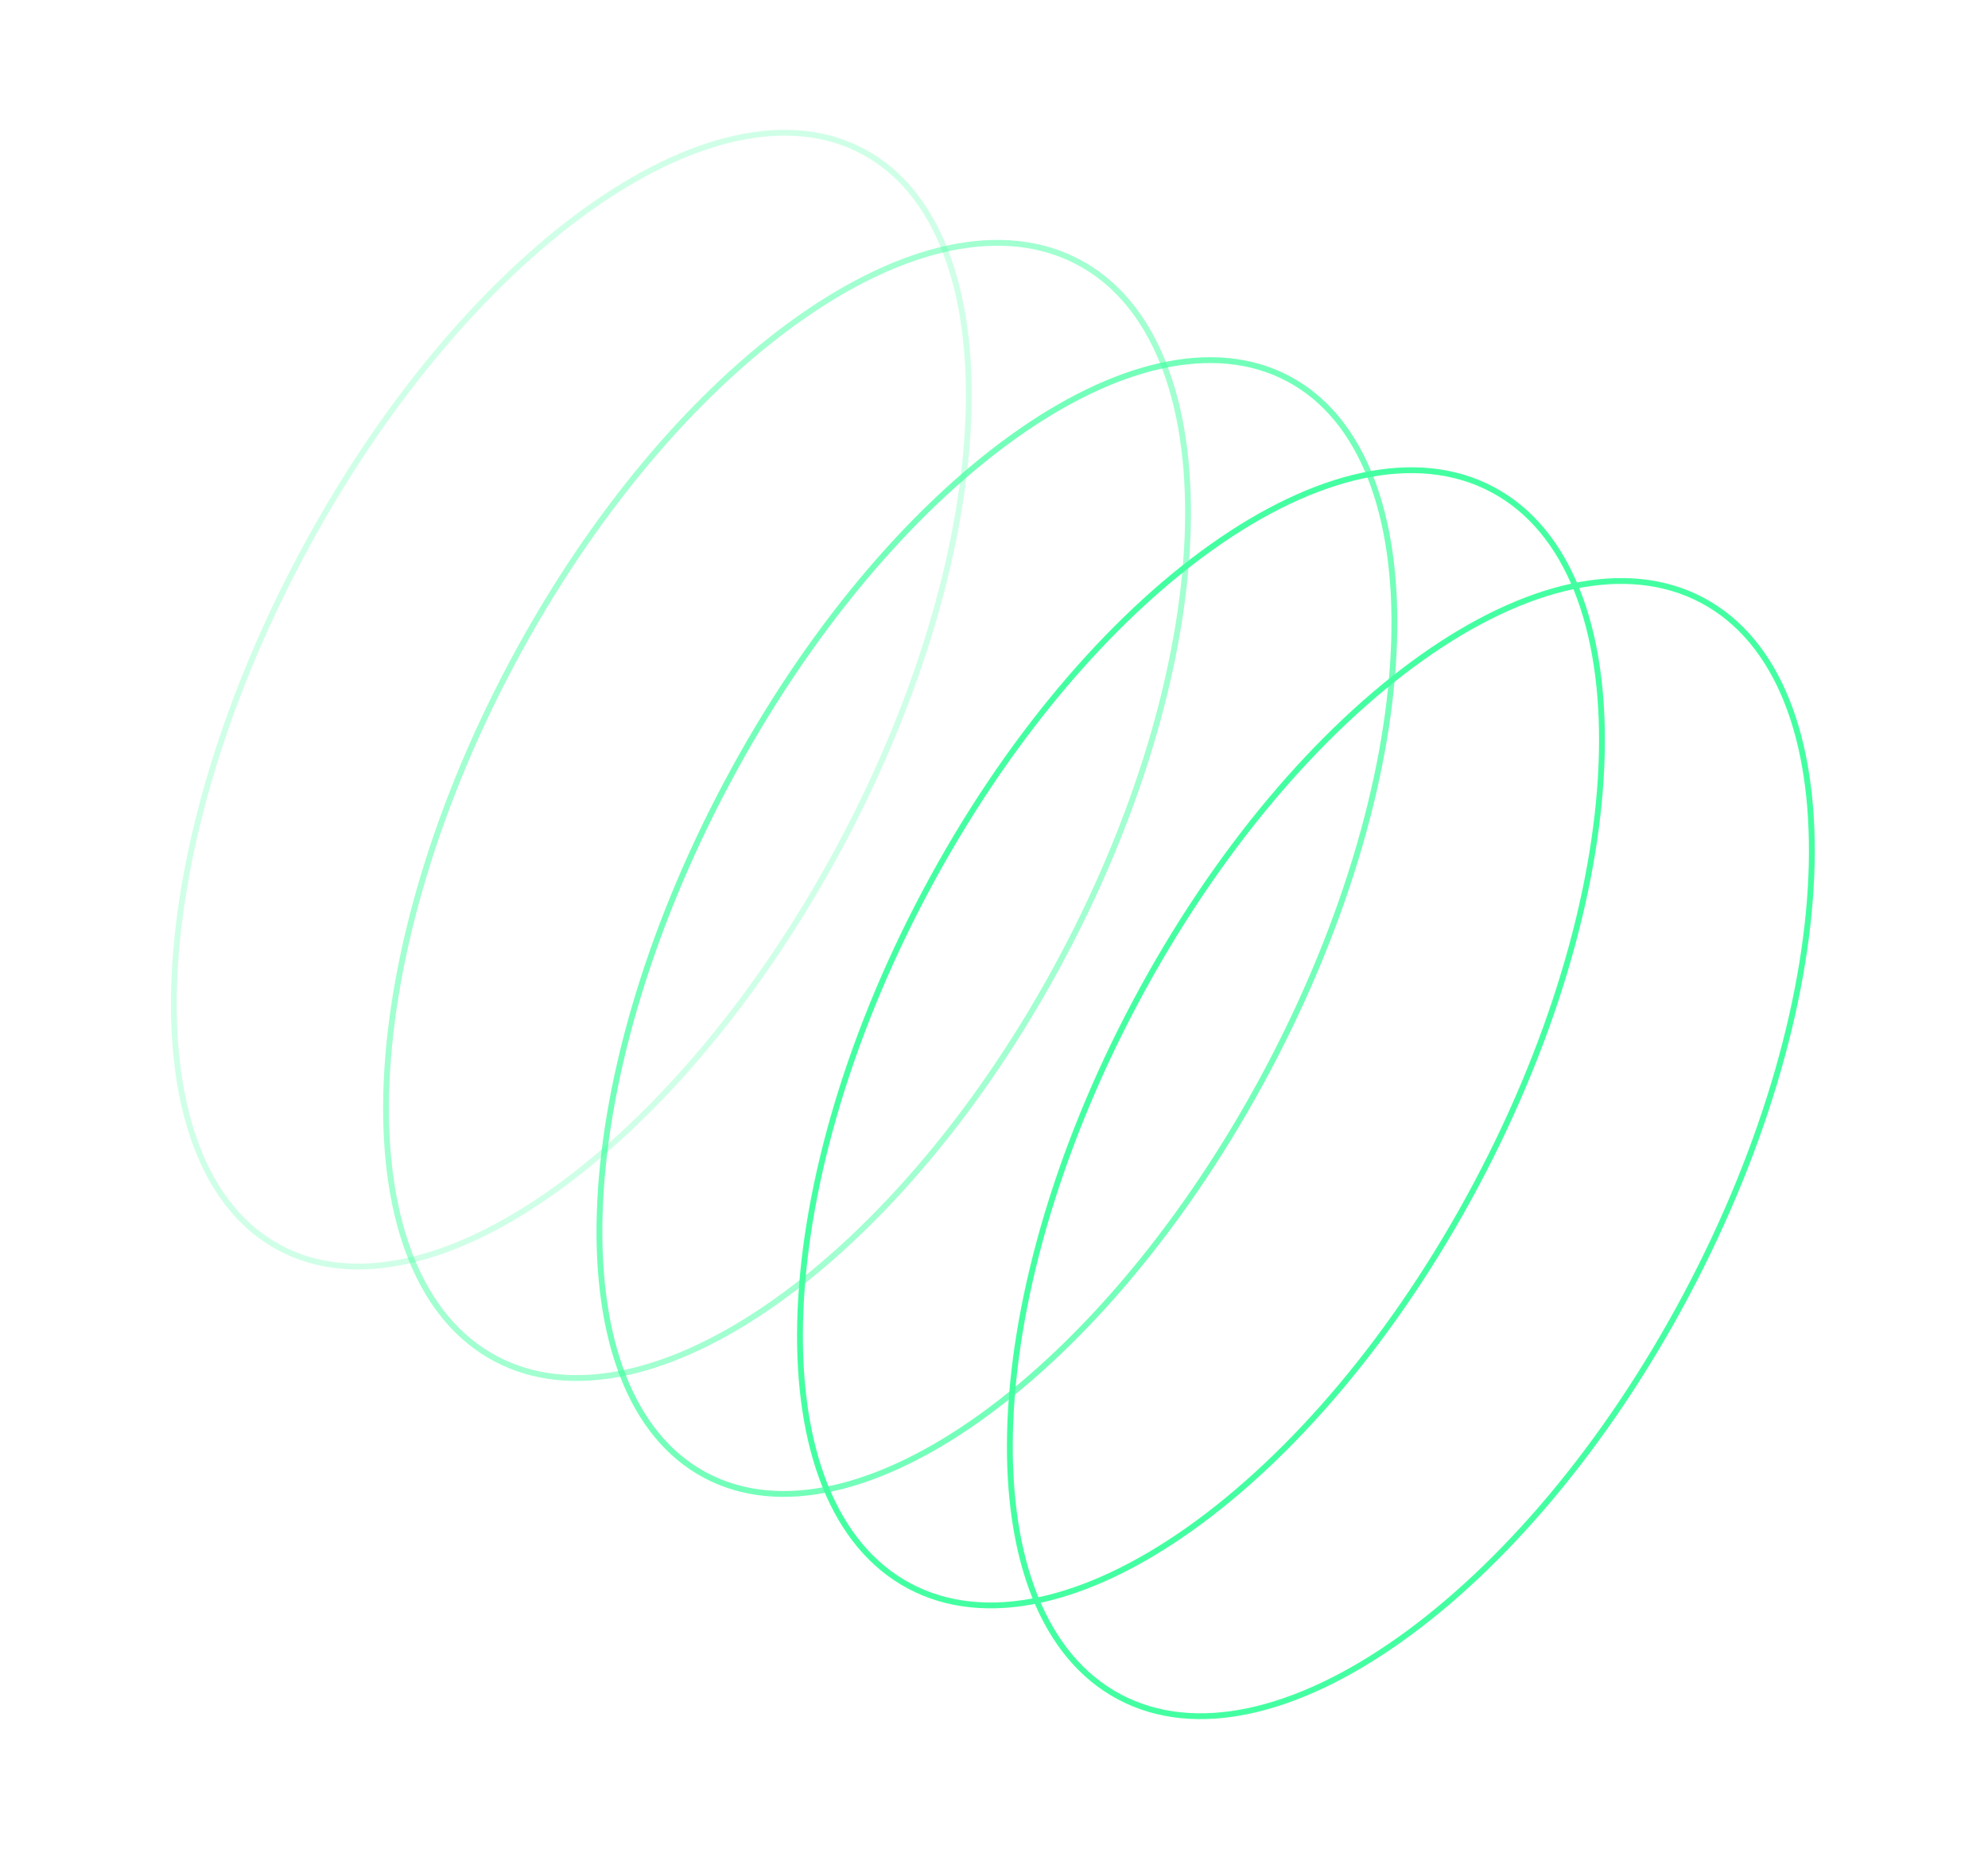
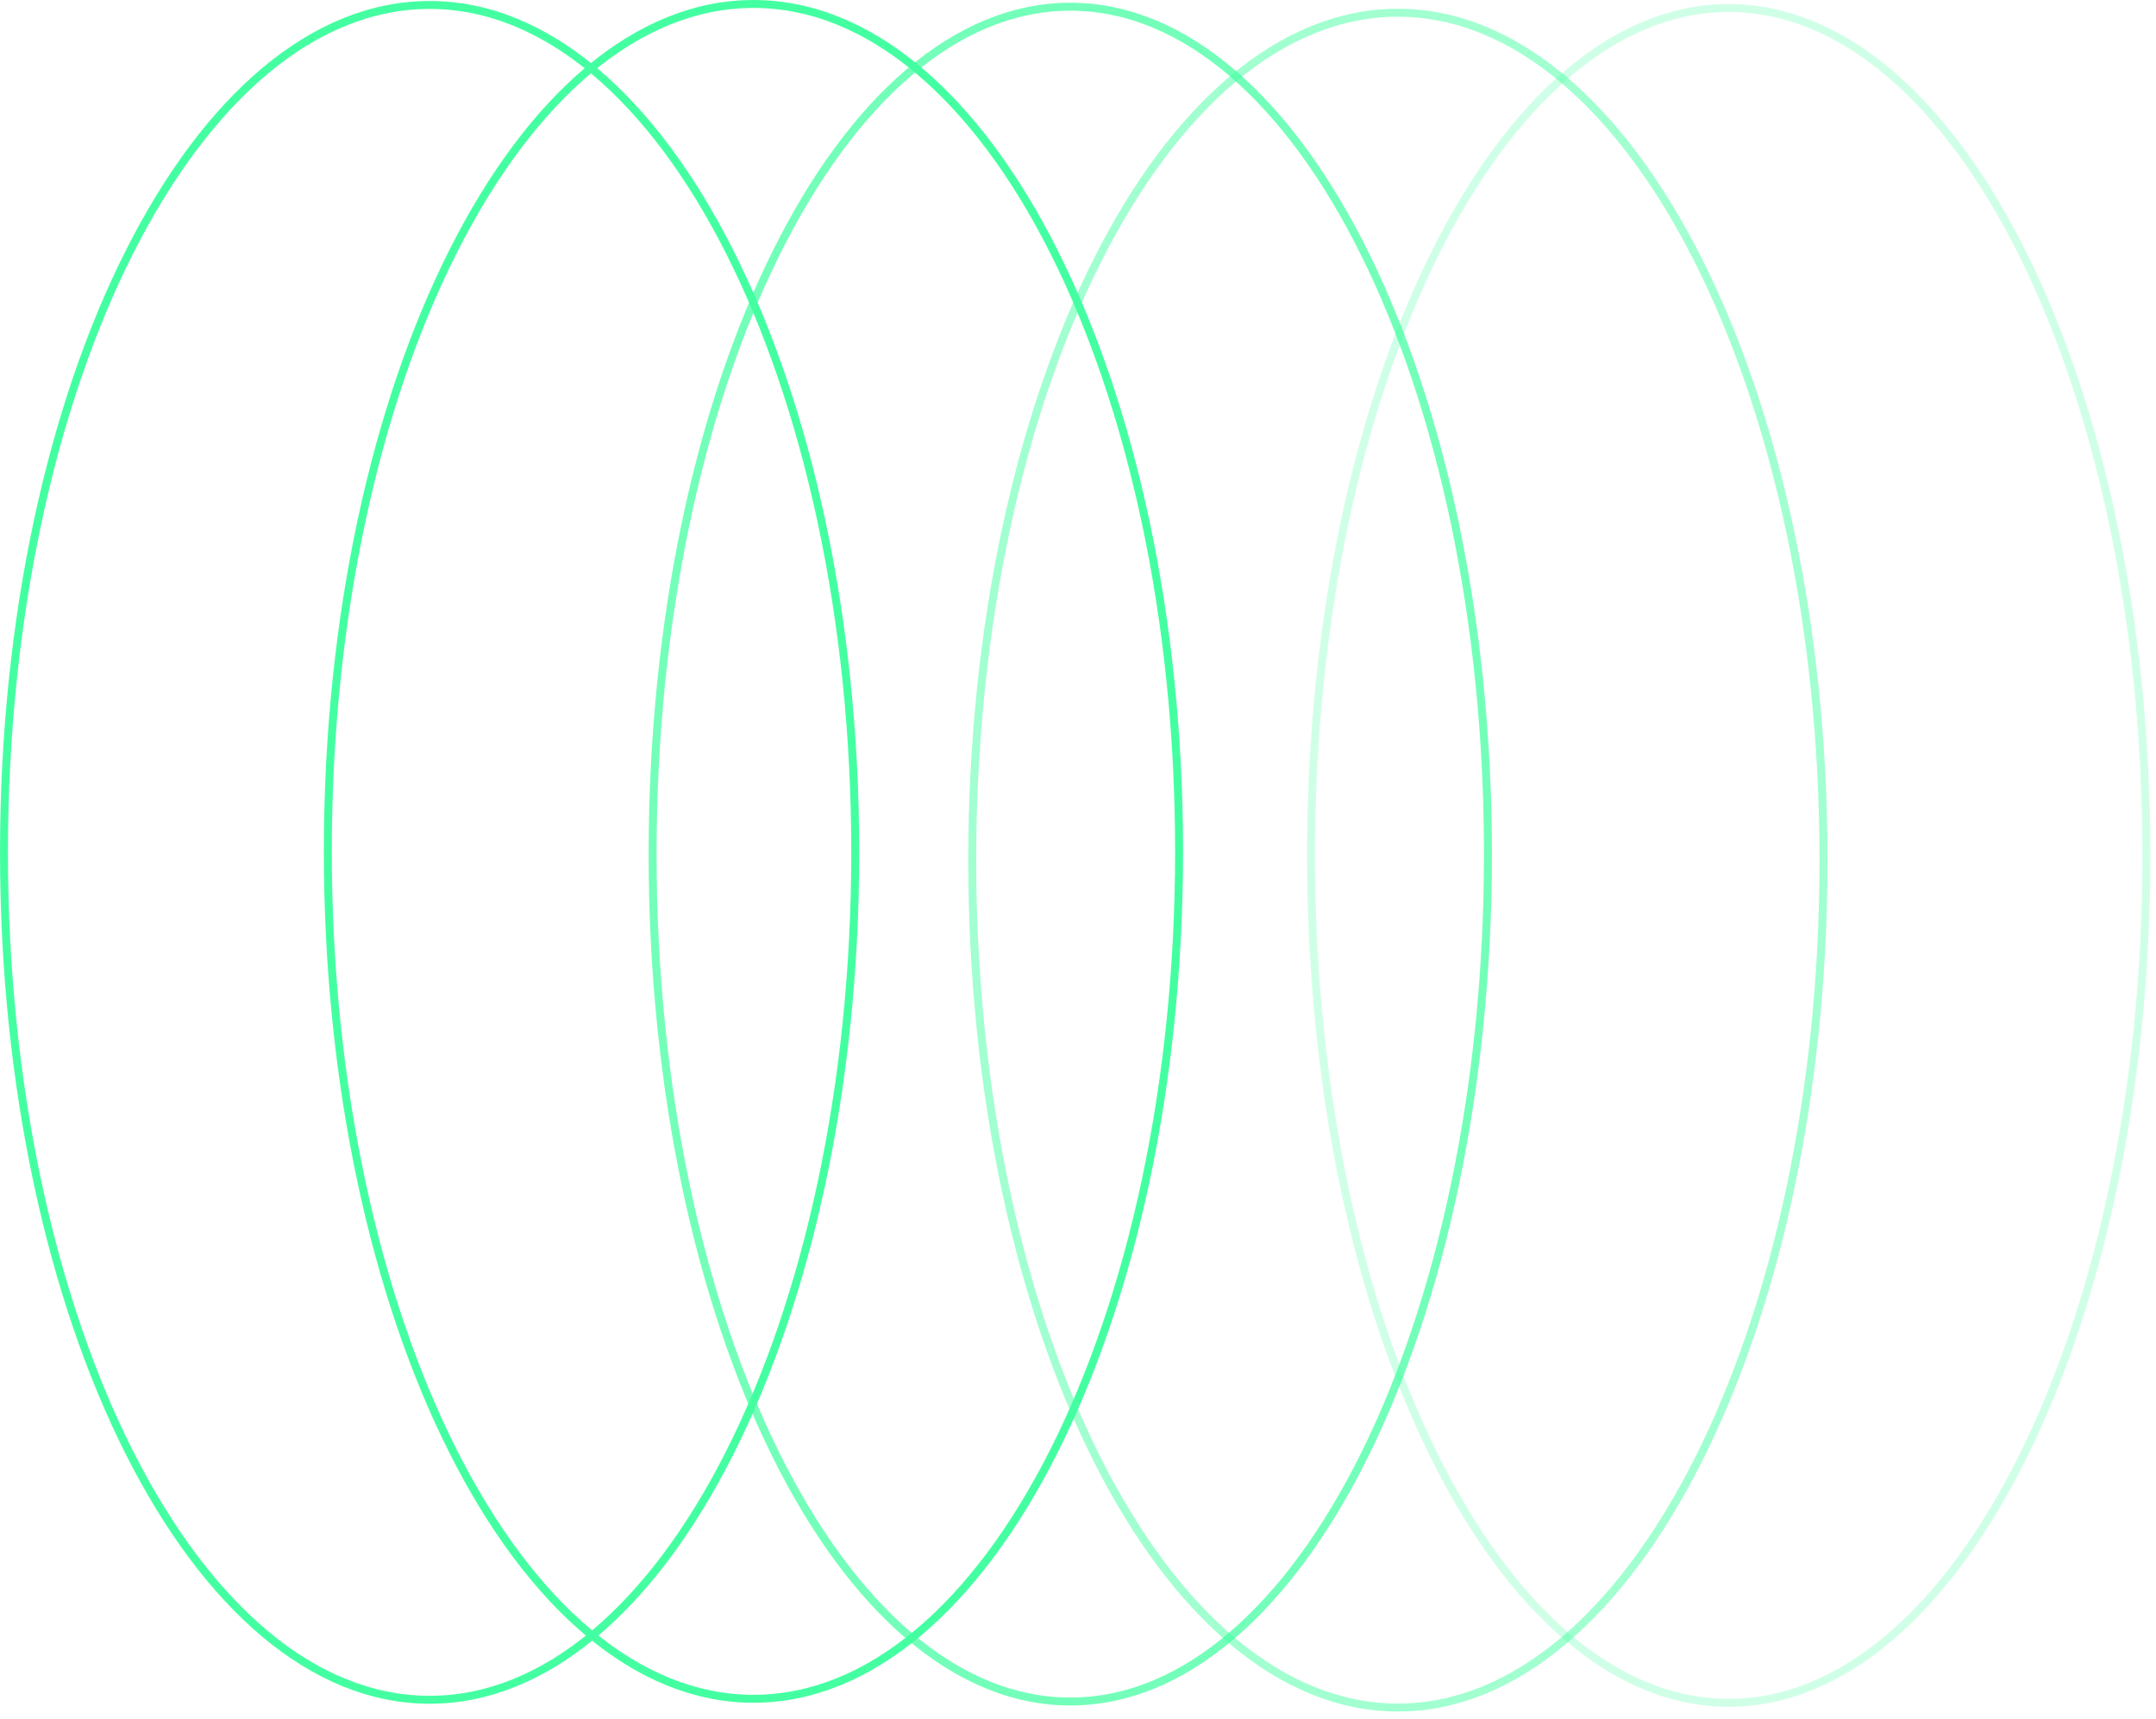
- <svg xmlns="http://www.w3.org/2000/svg" width="341" height="317" viewBox="0 0 341 317">
-   <g fill="none" fill-rule="evenodd" stroke="#44FFA1" transform="rotate(-152 159.204 128.626)">
-     <ellipse cx="54" cy="107.125" rx="53.5" ry="106.5" />
-     <ellipse cx="94.706" cy="107" rx="53.5" ry="106.5" />
-     <ellipse cx="134.529" cy="107.344" opacity=".75" rx="52.5" ry="106.5" />
-     <ellipse cx="175.705" cy="108.102" opacity=".5" rx="53.5" ry="106.5" />
-     <ellipse cx="217.294" cy="107.508" opacity=".25" rx="52.5" ry="106.5" />
-   </g>
+ <svg xmlns="http://www.w3.org/2000/svg" width="271" height="216" viewBox="0 0 271 216" fill="none">
+   <path d="M54 0.625C68.623 0.625 81.993 12.381 91.737 31.689C101.467 50.969 107.5 77.639 107.5 107.125C107.5 136.611 101.467 163.281 91.737 182.561C81.993 201.869 68.623 213.625 54 213.625C39.377 213.625 26.007 201.869 16.263 182.561C6.533 163.281 0.5 136.611 0.5 107.125C0.5 77.639 6.533 50.969 16.263 31.689C26.007 12.381 39.377 0.625 54 0.625Z" stroke="#44FFA1" />
+   <path d="M94.706 0.5C109.329 0.5 122.699 12.256 132.443 31.564C142.173 50.844 148.206 77.514 148.206 107C148.206 136.486 142.173 163.156 132.443 182.436C122.699 201.744 109.329 213.5 94.706 213.5C80.083 213.5 66.713 201.744 56.969 182.436C47.239 163.156 41.206 136.486 41.206 107C41.206 77.514 47.239 50.844 56.969 31.564C66.713 12.256 80.083 0.5 94.706 0.5Z" stroke="#44FFA1" />
+   <path opacity="0.75" d="M134.529 0.844C148.871 0.844 161.992 12.594 171.558 31.906C181.108 51.187 187.029 77.857 187.029 107.344C187.029 136.832 181.108 163.502 171.558 182.783C161.992 202.095 148.871 213.844 134.529 213.844C120.188 213.844 107.067 202.095 97.501 182.783C87.951 163.502 82.029 136.832 82.029 107.344C82.029 77.857 87.951 51.187 97.501 31.906C107.067 12.594 120.188 0.844 134.529 0.844Z" stroke="#44FFA1" />
+   <path opacity="0.5" d="M175.705 1.602C190.327 1.602 203.698 13.359 213.442 32.667C223.172 51.947 229.205 78.617 229.205 108.102C229.205 137.588 223.172 164.258 213.442 183.538C203.698 202.846 190.327 214.602 175.705 214.602C161.082 214.602 147.712 202.846 137.968 183.538C128.238 164.258 122.205 137.588 122.205 108.102C122.205 78.617 128.238 51.947 137.968 32.667C147.712 13.359 161.082 1.602 175.705 1.602Z" stroke="#44FFA1" />
+   <path opacity="0.25" d="M217.294 1.008C231.635 1.008 244.756 12.758 254.322 32.07C263.872 51.35 269.794 78.021 269.794 107.508C269.794 136.995 263.872 163.666 254.322 182.947C244.756 202.258 231.635 214.008 217.294 214.008C202.952 214.008 189.831 202.258 180.265 182.947C170.715 163.666 164.794 136.995 164.794 107.508C164.794 78.021 170.715 51.35 180.265 32.07C189.831 12.758 202.952 1.008 217.294 1.008Z" stroke="#44FFA1" />
</svg>
